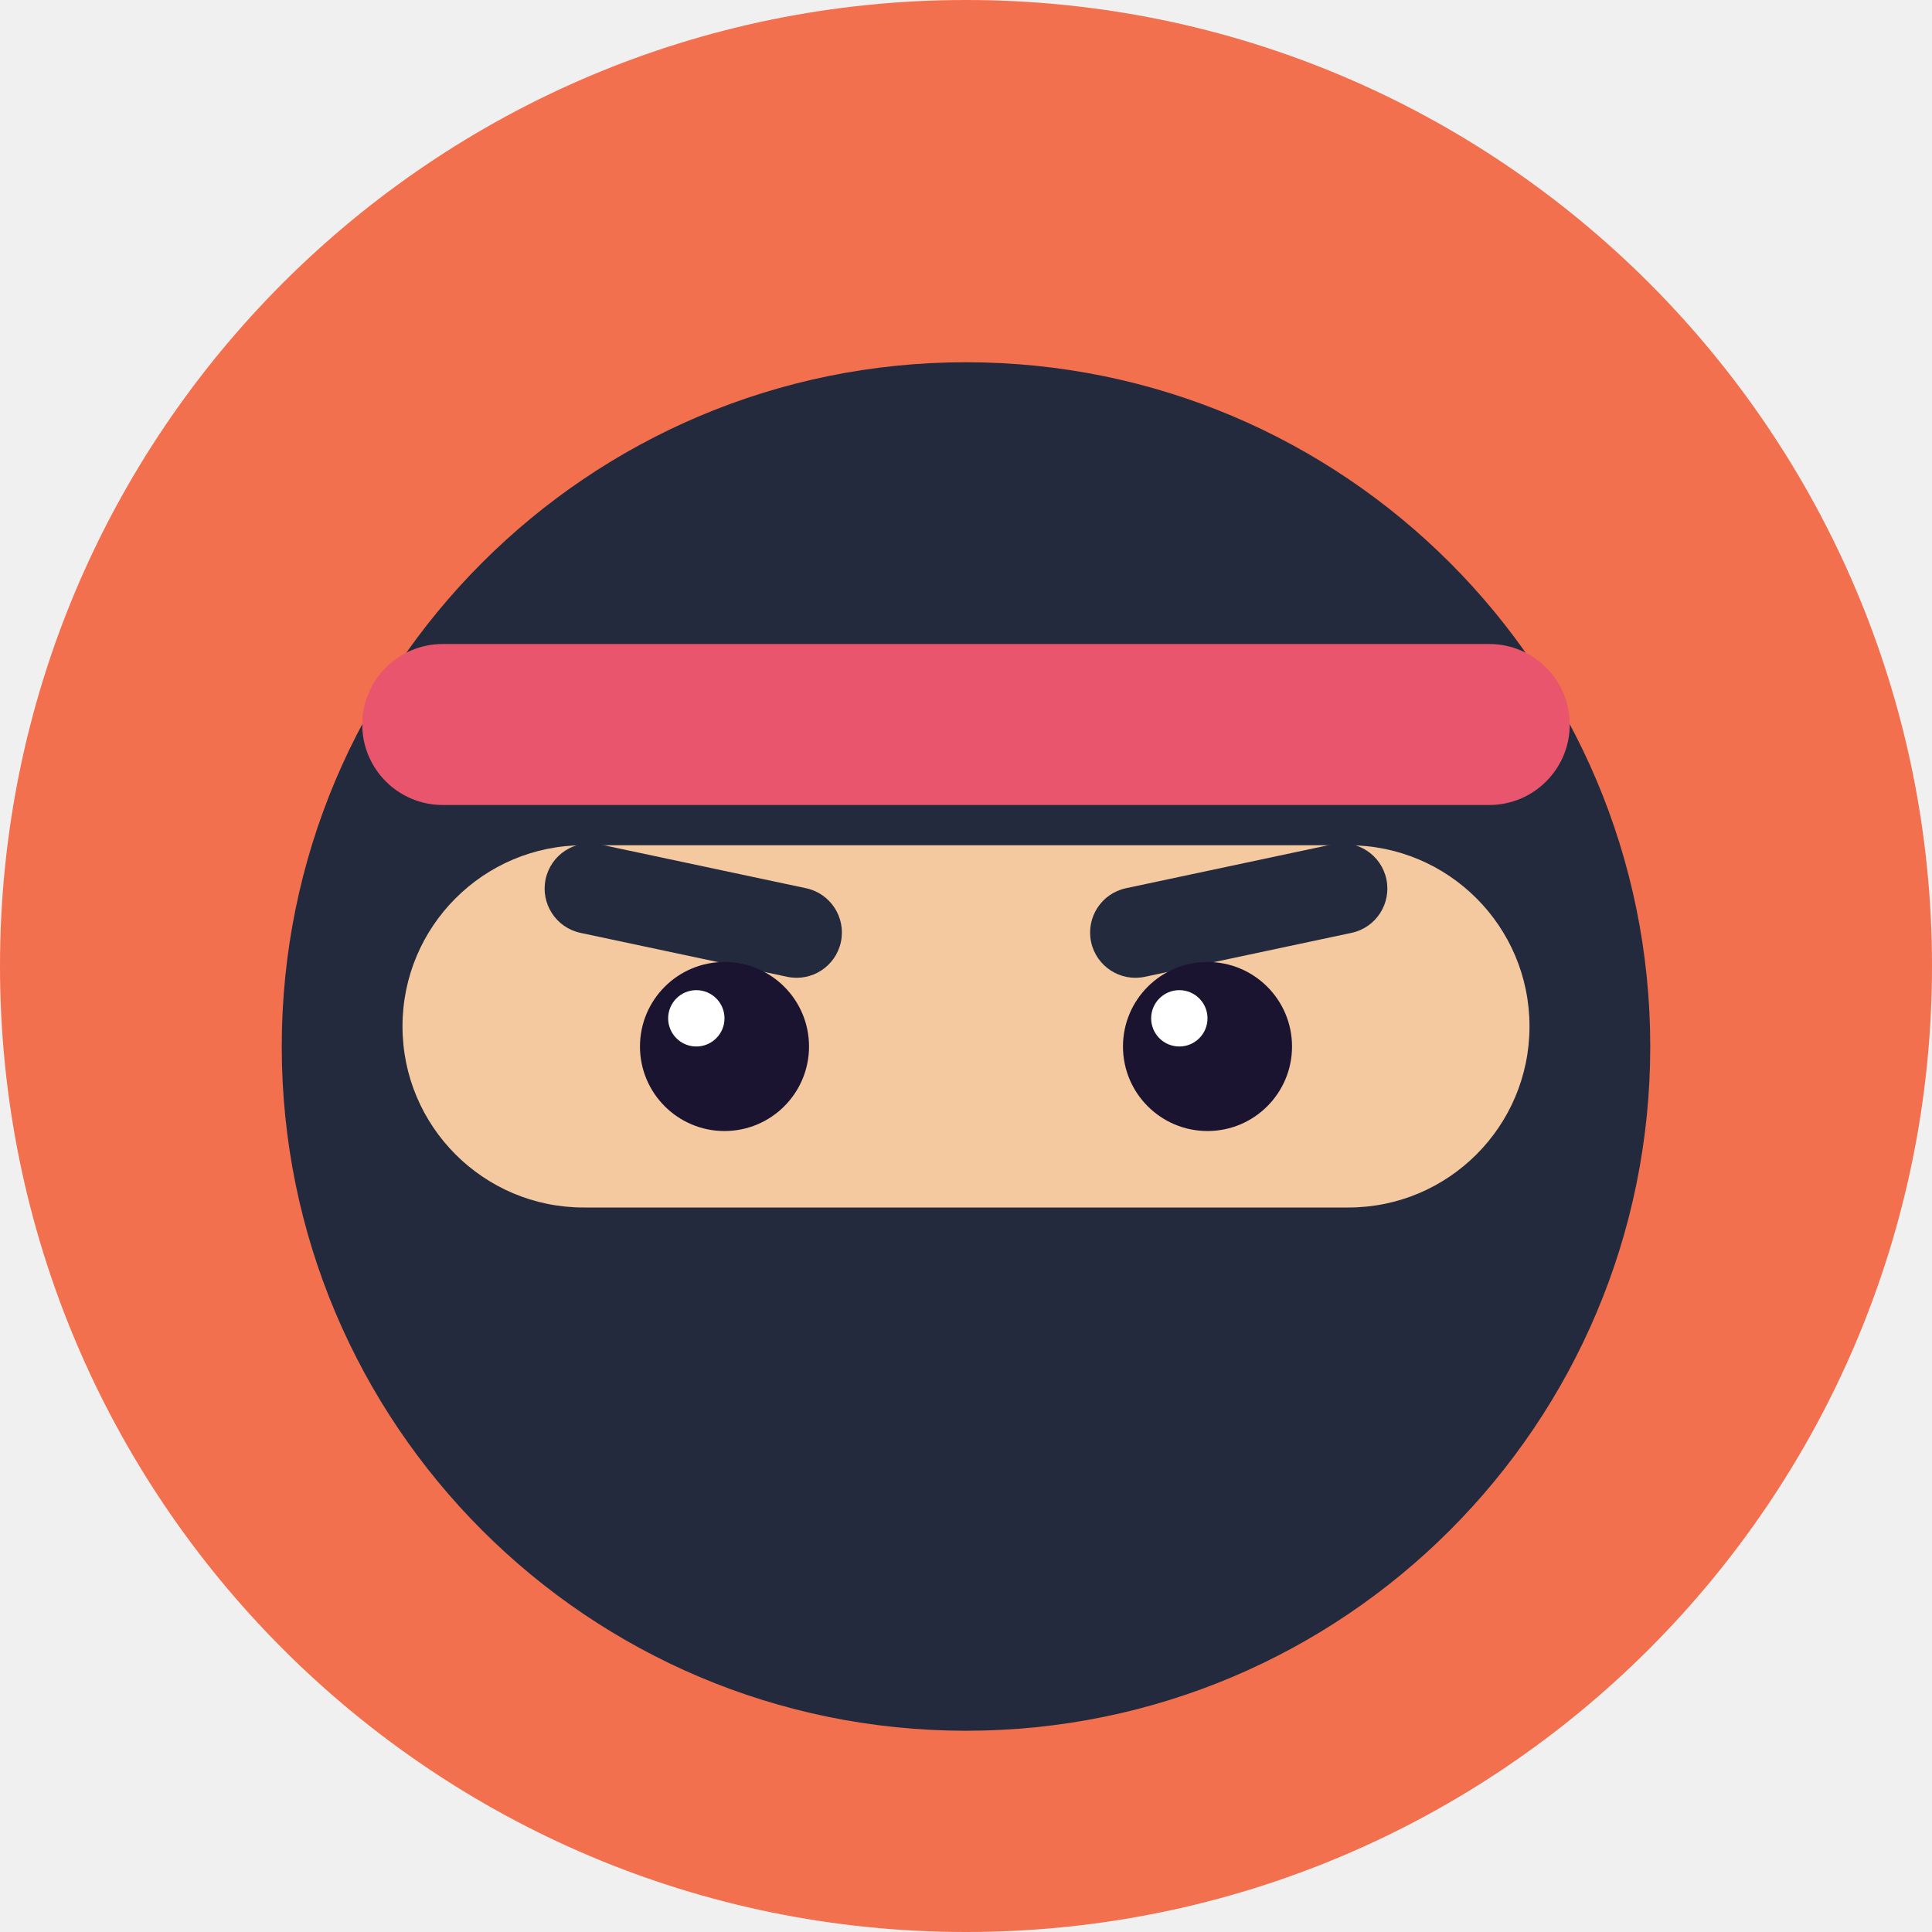
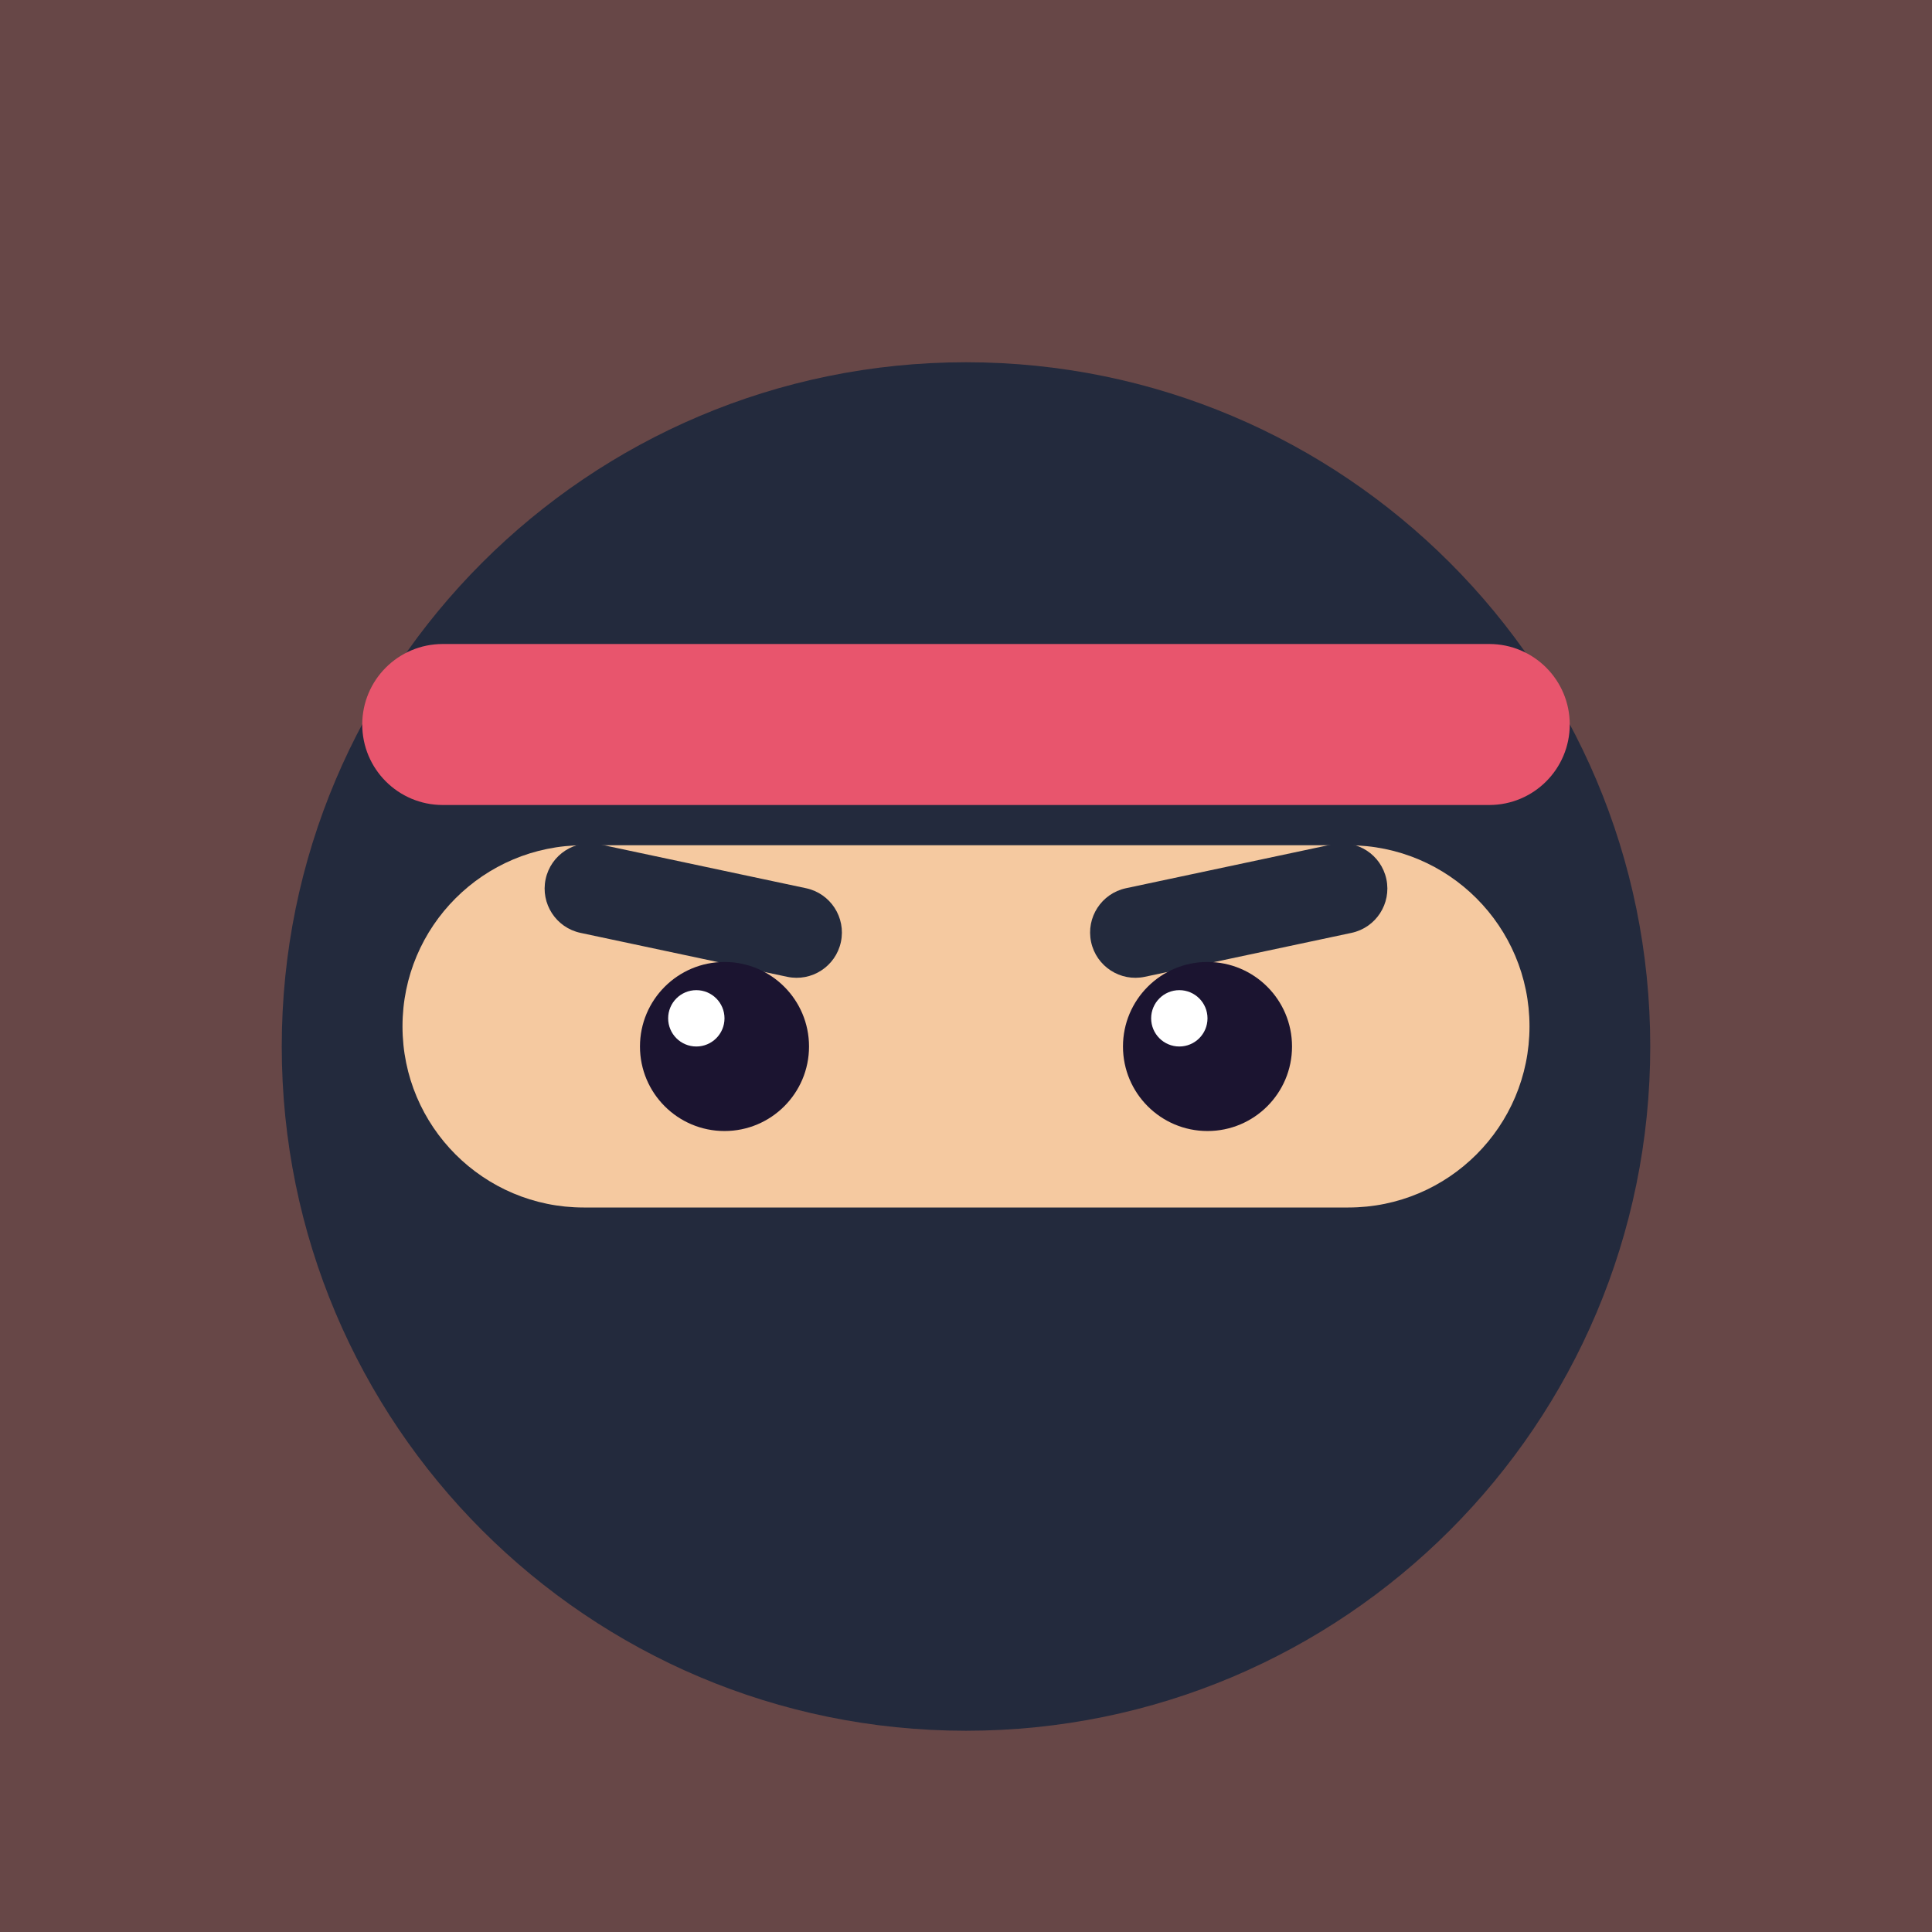
<svg xmlns="http://www.w3.org/2000/svg" viewBox="0 0 96 96">
-   <circle cx="48" cy="48" r="48" fill="#F2704E" />
+   <rect width="96" height="96" fill="#674747" />
  <circle cx="48" cy="52" r="34" fill="#232A3D" />
  <rect x="20" y="42" width="56" height="18" rx="9" fill="#F5C9A0" />
  <rect x="18" y="32" width="60" height="8" rx="4" fill="#E8556D" />
  <rect x="27" y="43" width="15" height="4.5" rx="2.25" transform="rotate(12 34.5 45)" fill="#232A3D" />
  <rect x="54" y="43" width="15" height="4.5" rx="2.25" transform="rotate(-12 61.5 45)" fill="#232A3D" />
  <circle cx="36" cy="52" r="4.2" fill="#1B1430" />
  <circle cx="34.6" cy="50.6" r="1.4" fill="#fff" />
  <circle cx="60" cy="52" r="4.2" fill="#1B1430" />
  <circle cx="58.6" cy="50.6" r="1.4" fill="#fff" />
</svg>
